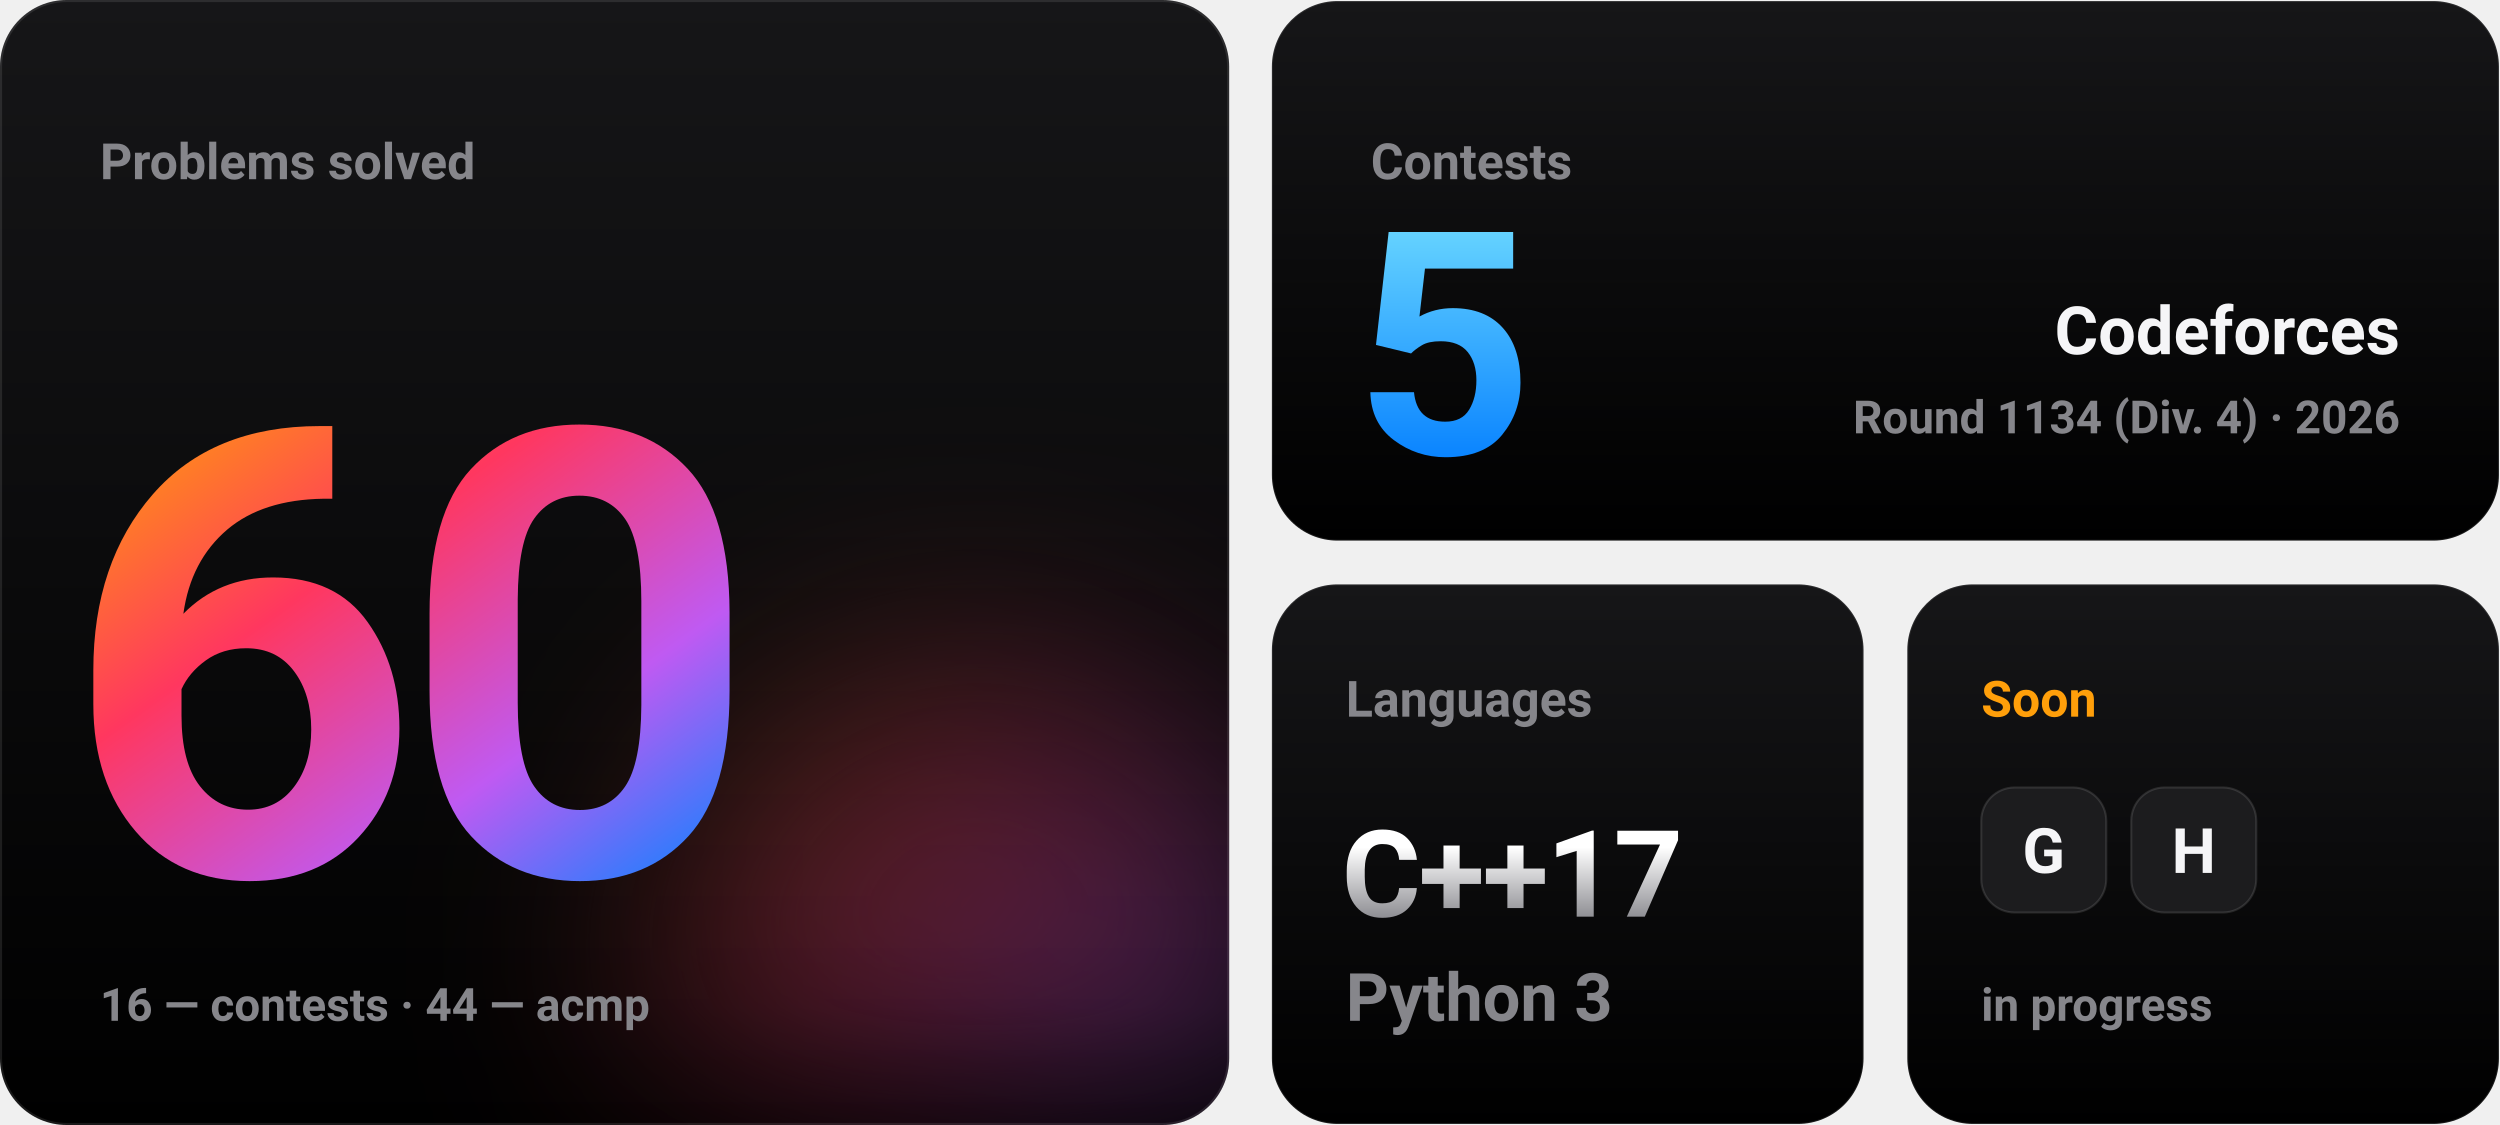
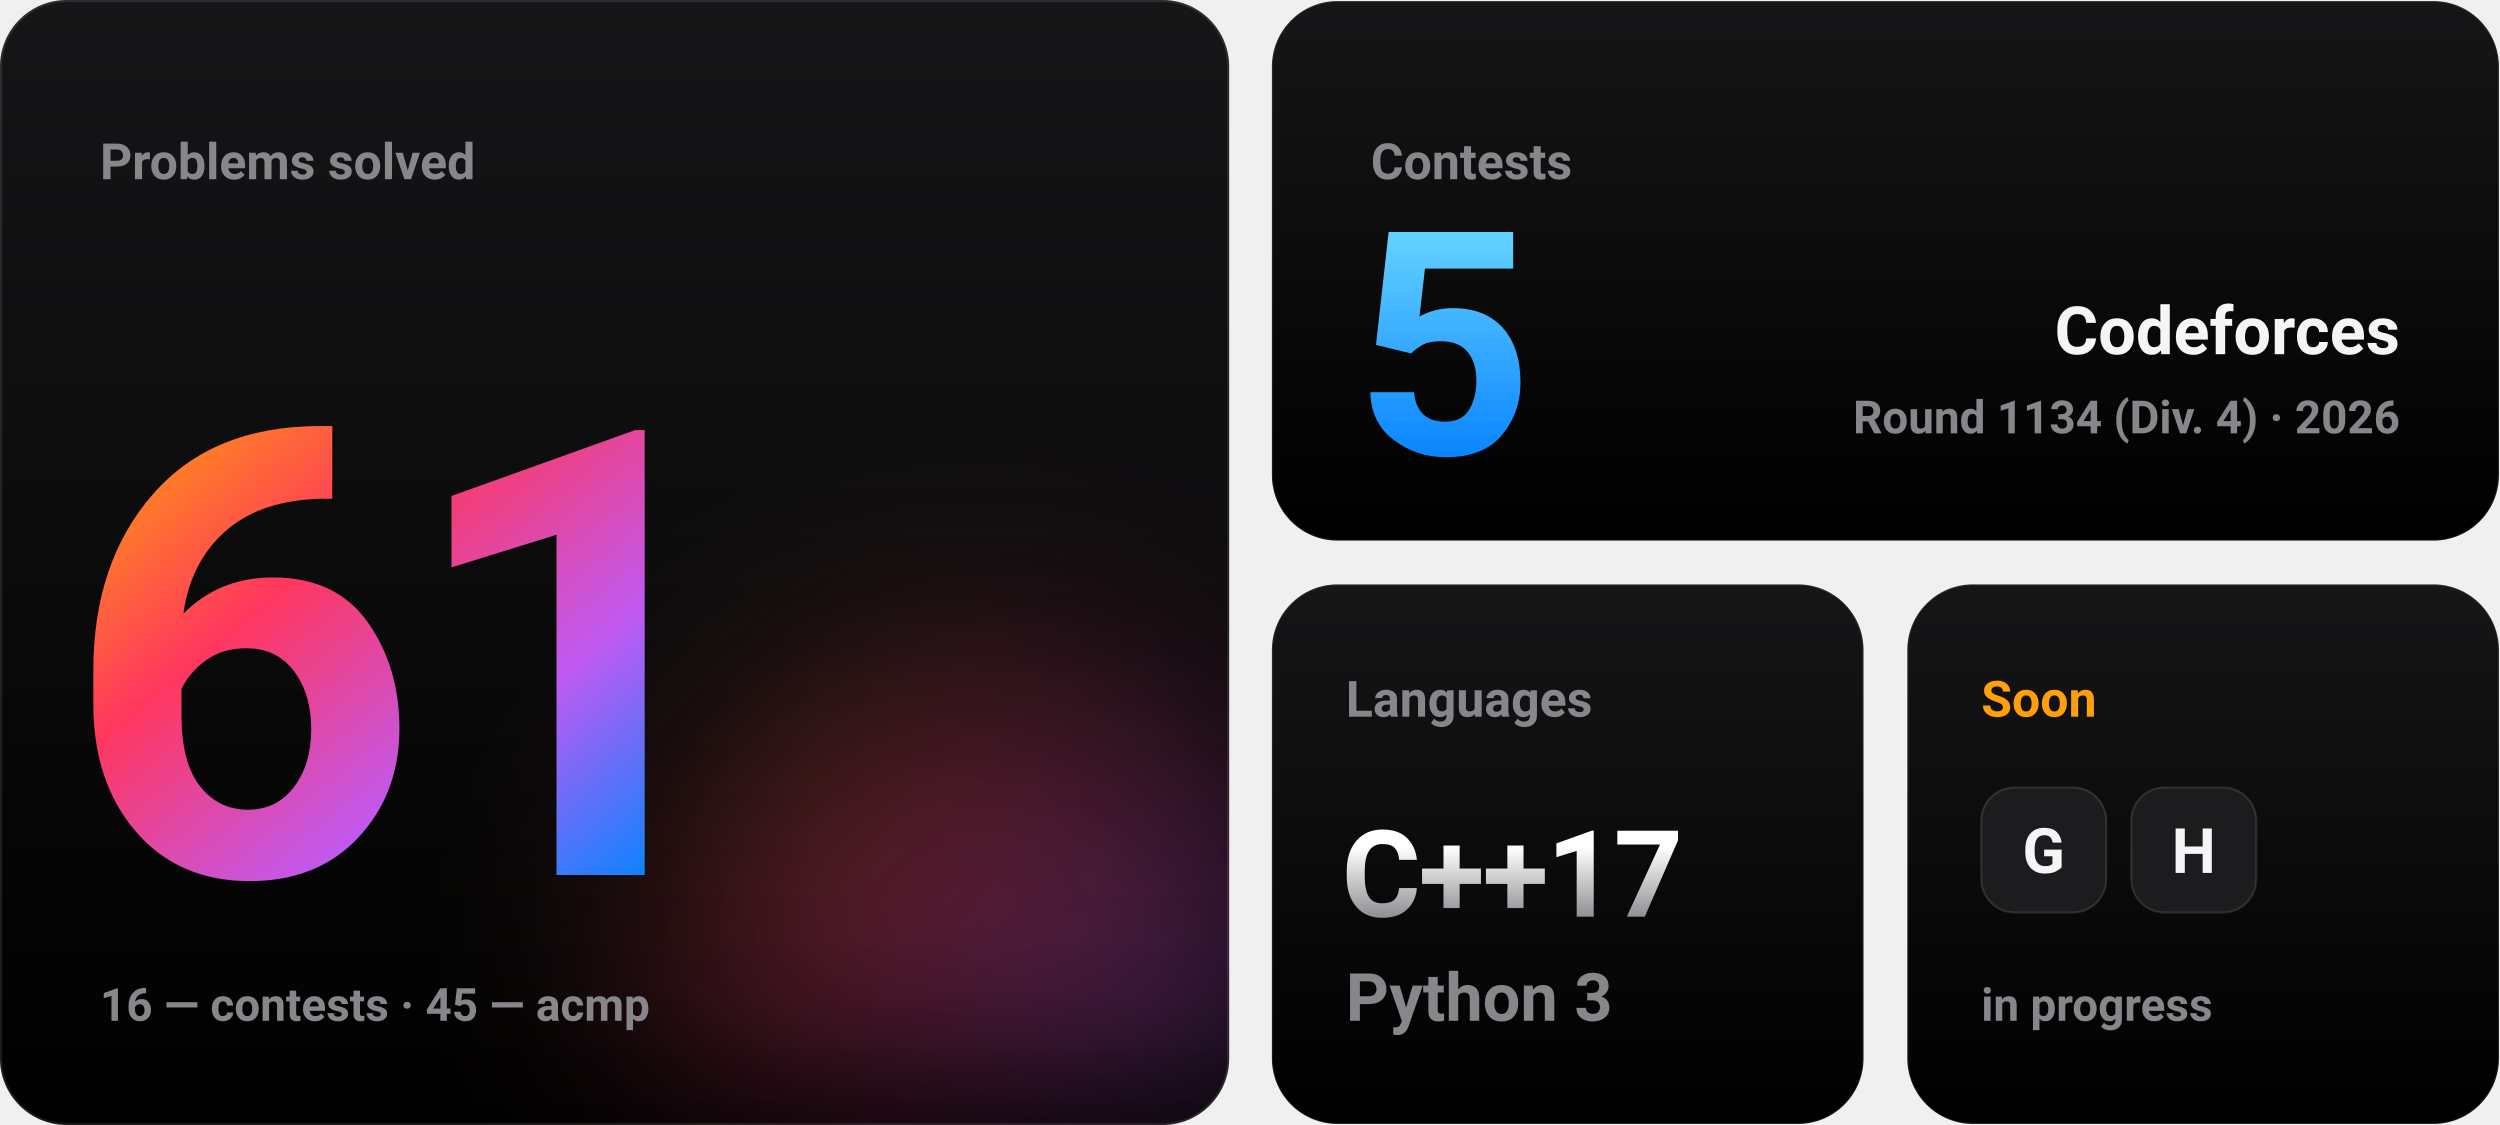
- <svg xmlns="http://www.w3.org/2000/svg" width="1200" height="540" viewBox="0 0 1200 540" role="img" aria-label="Problems solved: 60 (16 from contests, 44 from acmp). Contests: 5. Soon: G, H.">
+ <svg xmlns="http://www.w3.org/2000/svg" width="1200" height="540" viewBox="0 0 1200 540" role="img" aria-label="Problems solved: 61 (16 from contests, 45 from acmp). Contests: 5. Soon: G, H.">
  <defs>
    <linearGradient id="ai" x1="0" y1="0" x2="1" y2="1">
      <stop offset="0" stop-color="#ff9f0a" />
      <stop offset="0.35" stop-color="#ff375f" />
      <stop offset="0.7" stop-color="#bf5af2" />
      <stop offset="1" stop-color="#0a84ff" />
    </linearGradient>
    <linearGradient id="blue" x1="0" y1="0" x2="0" y2="1">
      <stop offset="0" stop-color="#64d2ff" />
      <stop offset="1" stop-color="#0a84ff" />
    </linearGradient>
    <linearGradient id="titanium" x1="0" y1="0" x2="0" y2="1">
      <stop offset="0.2" stop-color="#ffffff" />
      <stop offset="1" stop-color="#8e8e93" />
    </linearGradient>
    <linearGradient id="tile" x1="0" y1="0" x2="0" y2="1">
      <stop offset="0" stop-color="#161618" />
      <stop offset="1" stop-color="#000000" />
    </linearGradient>
    <filter id="blur" x="-100%" y="-100%" width="300%" height="300%">
      <feGaussianBlur stdDeviation="60" />
    </filter>
    <clipPath id="t1">
      <rect width="590" height="540" rx="32" />
    </clipPath>
  </defs>
  <g font-family="-apple-system, BlinkMacSystemFont, 'SF Pro Display', 'Segoe UI', Roboto, Helvetica, Arial, sans-serif">
    <g font-weight="600">
      <g clip-path="url(#t1)">
        <rect width="590" height="540" fill="url(#tile)" />
        <circle cx="470" cy="470" r="150" fill="url(#ai)" opacity="0.35" filter="url(#blur)">
          <animate attributeName="r" values="120;220;120" dur="5s" repeatCount="indefinite" calcMode="spline" keyTimes="0;0.5;1" keySplines="0.45 0 0.55 1;0.45 0 0.55 1" />
        </circle>
      </g>
      <rect x="0.5" y="0.5" width="589" height="539" rx="31.5" fill="none" stroke="#ffffff" stroke-opacity="0.1" />
      <text x="48" y="86" font-size="24" fill="#86868b">Problems solved</text>
      <g font-size="300" font-weight="700" letter-spacing="-10" fill="url(#ai)">
-         <text x="30" y="420" opacity="0">57<animate attributeName="opacity" values="0;1;0" keyTimes="0;0.000;0.250" calcMode="discrete" dur="0.8s" fill="freeze" />
+         <text x="30" y="420" opacity="0">58<animate attributeName="opacity" values="0;1;0" keyTimes="0;0.000;0.250" calcMode="discrete" dur="0.8s" fill="freeze" />
        </text>
-         <text x="30" y="420" opacity="0">58<animate attributeName="opacity" values="0;1;0" keyTimes="0;0.250;0.500" calcMode="discrete" dur="0.8s" fill="freeze" />
+         <text x="30" y="420" opacity="0">59<animate attributeName="opacity" values="0;1;0" keyTimes="0;0.250;0.500" calcMode="discrete" dur="0.8s" fill="freeze" />
        </text>
-         <text x="30" y="420" opacity="0">59<animate attributeName="opacity" values="0;1;0" keyTimes="0;0.500;0.750" calcMode="discrete" dur="0.8s" fill="freeze" />
+         <text x="30" y="420" opacity="0">60<animate attributeName="opacity" values="0;1;0" keyTimes="0;0.500;0.750" calcMode="discrete" dur="0.8s" fill="freeze" />
        </text>
-         <text x="30" y="420">60<animate attributeName="opacity" values="0;1" keyTimes="0;0.750" calcMode="discrete" dur="0.8s" fill="freeze" />
+         <text x="30" y="420">61<animate attributeName="opacity" values="0;1" keyTimes="0;0.750" calcMode="discrete" dur="0.8s" fill="freeze" />
        </text>
      </g>
-       <text x="48" y="490" font-size="22" fill="#86868b">16 — contests  ·  44 — acmp</text>
+       <text x="48" y="490" font-size="22" fill="#86868b">16 — contests  ·  45 — acmp</text>
      <rect x="610.5" y="0.5" width="589" height="259" rx="31.5" fill="url(#tile)" stroke="#ffffff" stroke-opacity="0.1" />
      <text x="658" y="86" font-size="24" fill="#86868b">Contests</text>
      <text x="650" y="218" font-size="150" font-weight="700" letter-spacing="-4" fill="url(#blue)">5</text>
      <text x="1152" y="170" font-size="32" font-weight="700" fill="#f5f5f7" text-anchor="end">Codeforces</text>
      <text x="1152" y="208" font-size="22" fill="#86868b" text-anchor="end">Round 1134 (Div. 4) · 2026</text>
      <rect x="610.5" y="280.5" width="284" height="259" rx="31.5" fill="url(#tile)" stroke="#ffffff" stroke-opacity="0.1" />
      <text x="646" y="344" font-size="24" fill="#86868b">Languages</text>
      <text x="644" y="440" font-size="58" font-weight="700" letter-spacing="-1" fill="url(#titanium)">C++17</text>
      <text x="646" y="490" font-size="32" fill="#86868b">Python 3</text>
      <rect x="915.5" y="280.5" width="284" height="259" rx="31.5" fill="url(#tile)" stroke="#ffffff" stroke-opacity="0.1" />
      <text x="951" y="344" font-size="24" fill="#ff9f0a">Soon</text>
      <rect x="951" y="378" width="60" height="60" rx="16" fill="#1c1c1e" stroke="#ffffff" stroke-opacity="0.12" />
      <text x="981" y="419" font-size="30" font-weight="700" fill="#f5f5f7" text-anchor="middle">G</text>
      <rect x="1023" y="378" width="60" height="60" rx="16" fill="#1c1c1e" stroke="#ffffff" stroke-opacity="0.12" />
      <text x="1053" y="419" font-size="30" font-weight="700" fill="#f5f5f7" text-anchor="middle">H</text>
      <text x="951" y="490" font-size="22" fill="#86868b">in progress</text>
    </g>
  </g>
</svg>
